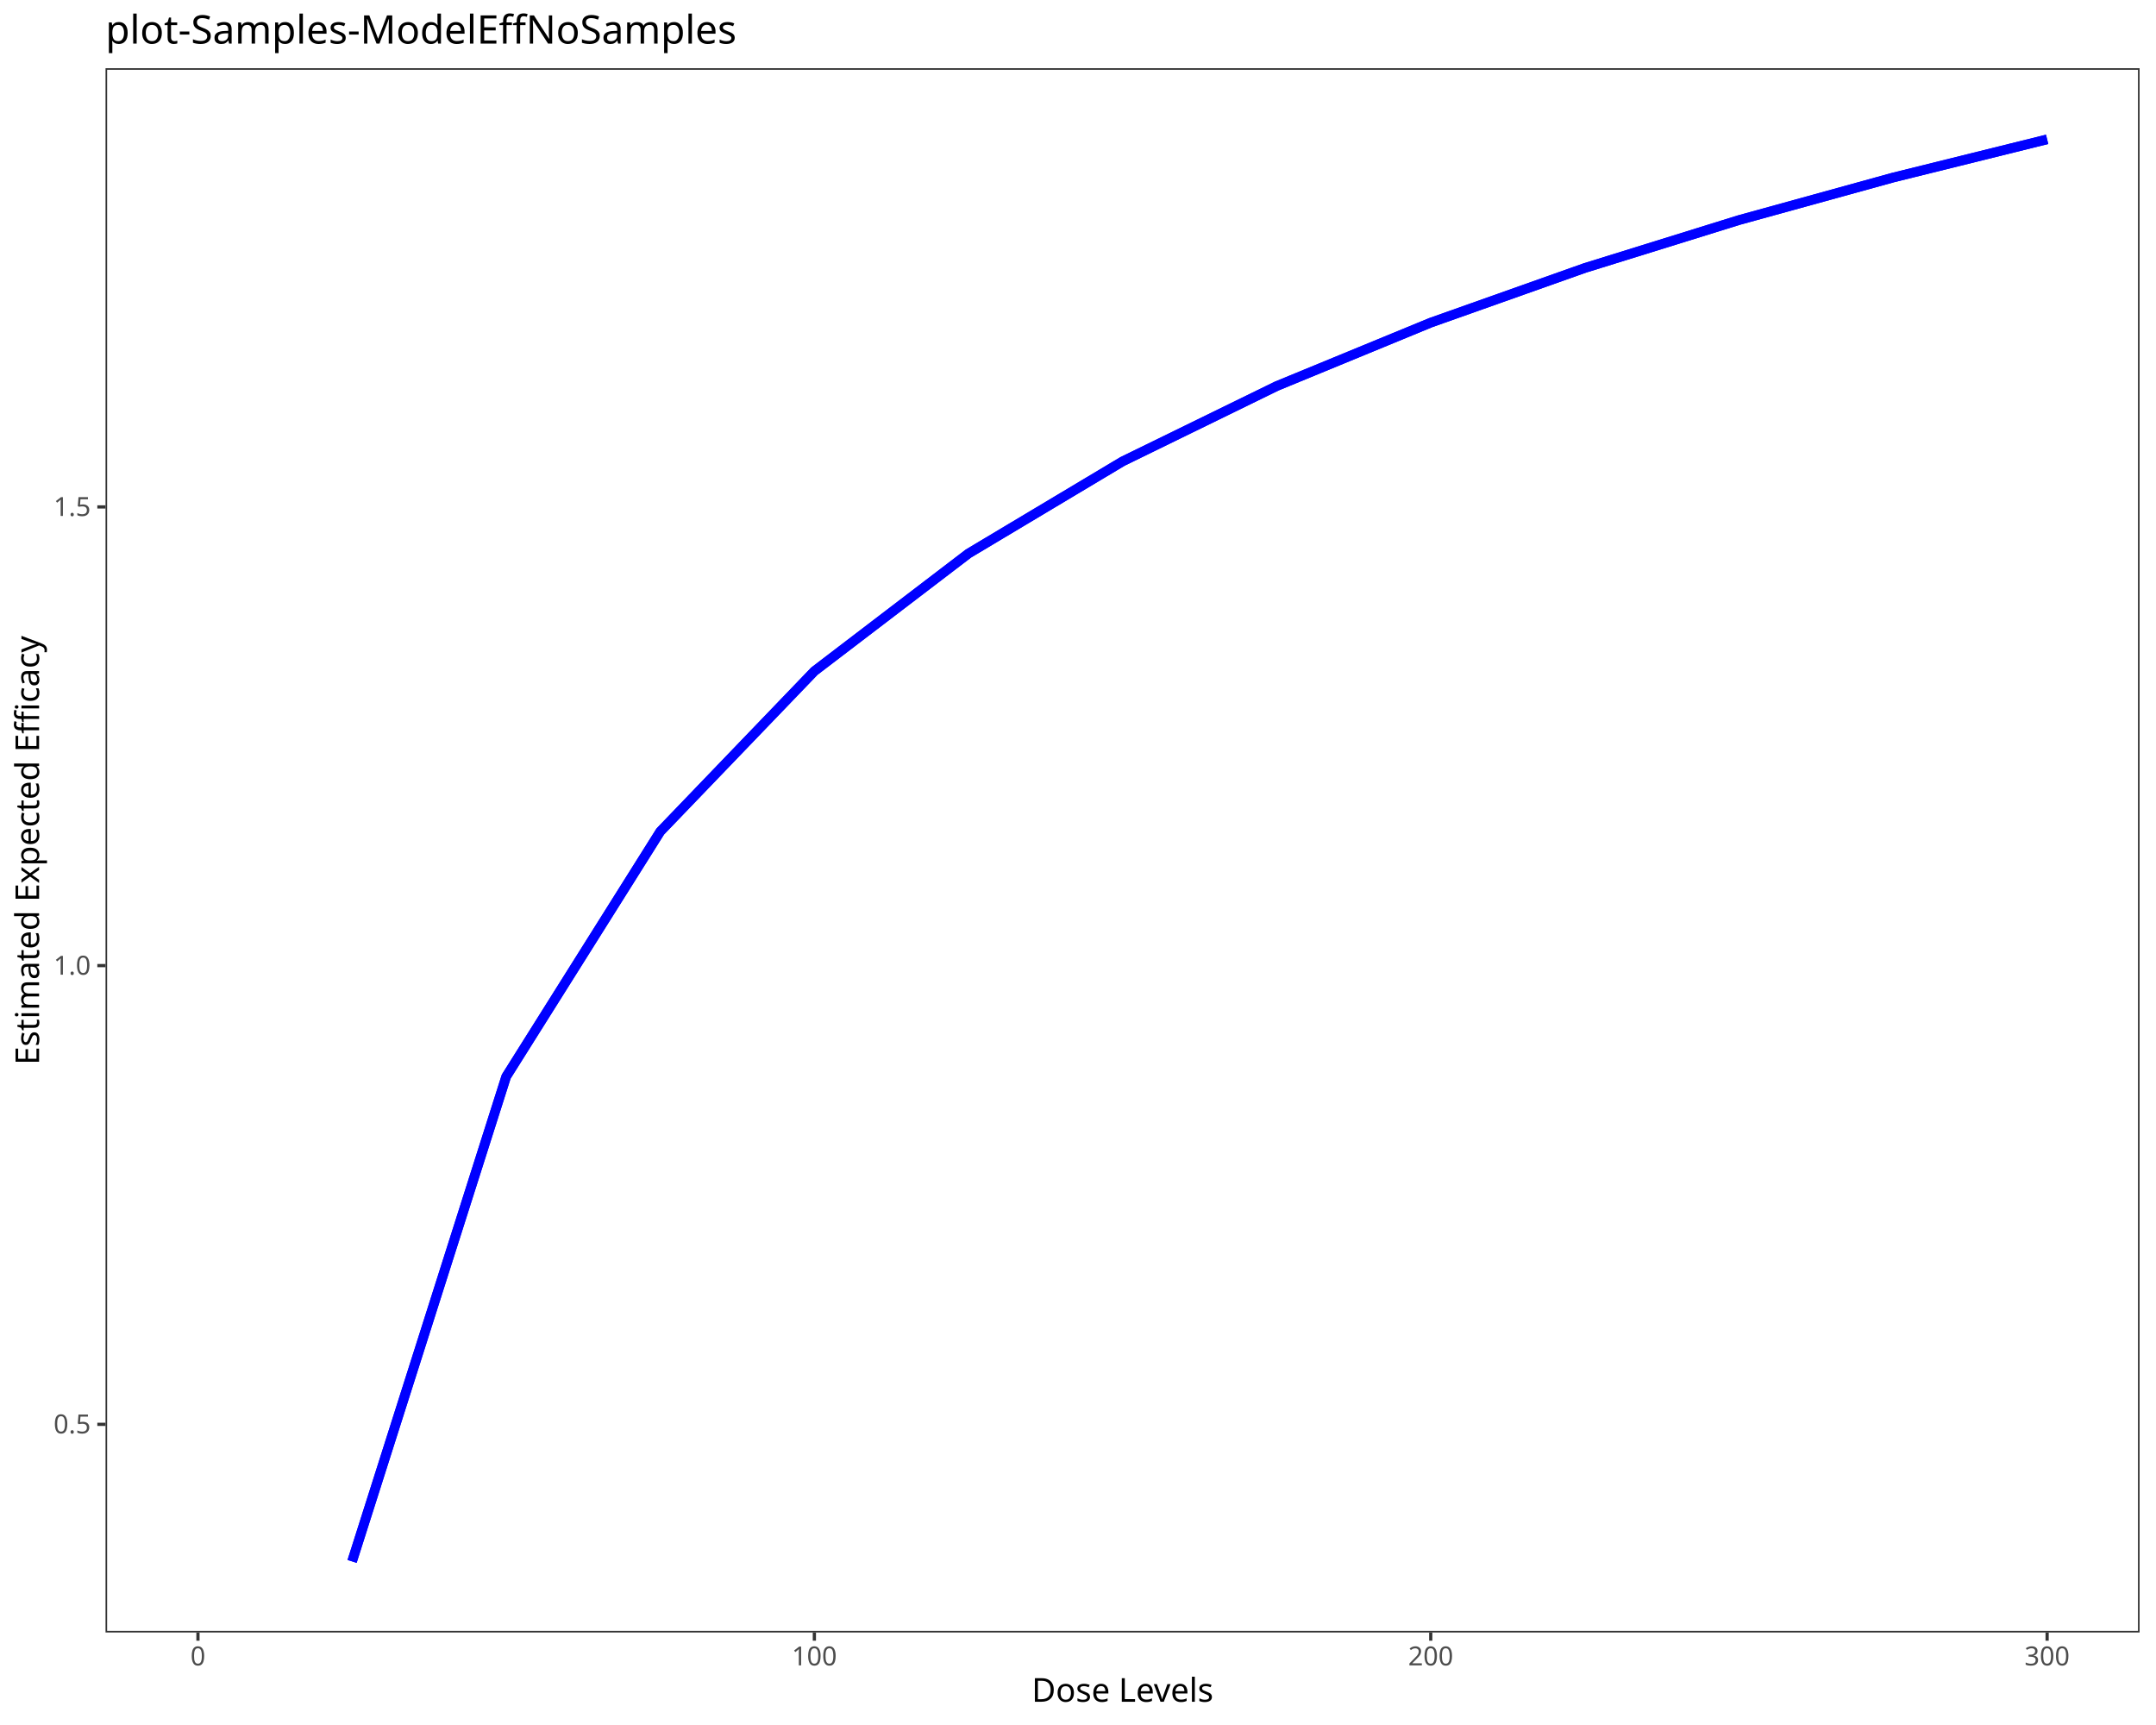
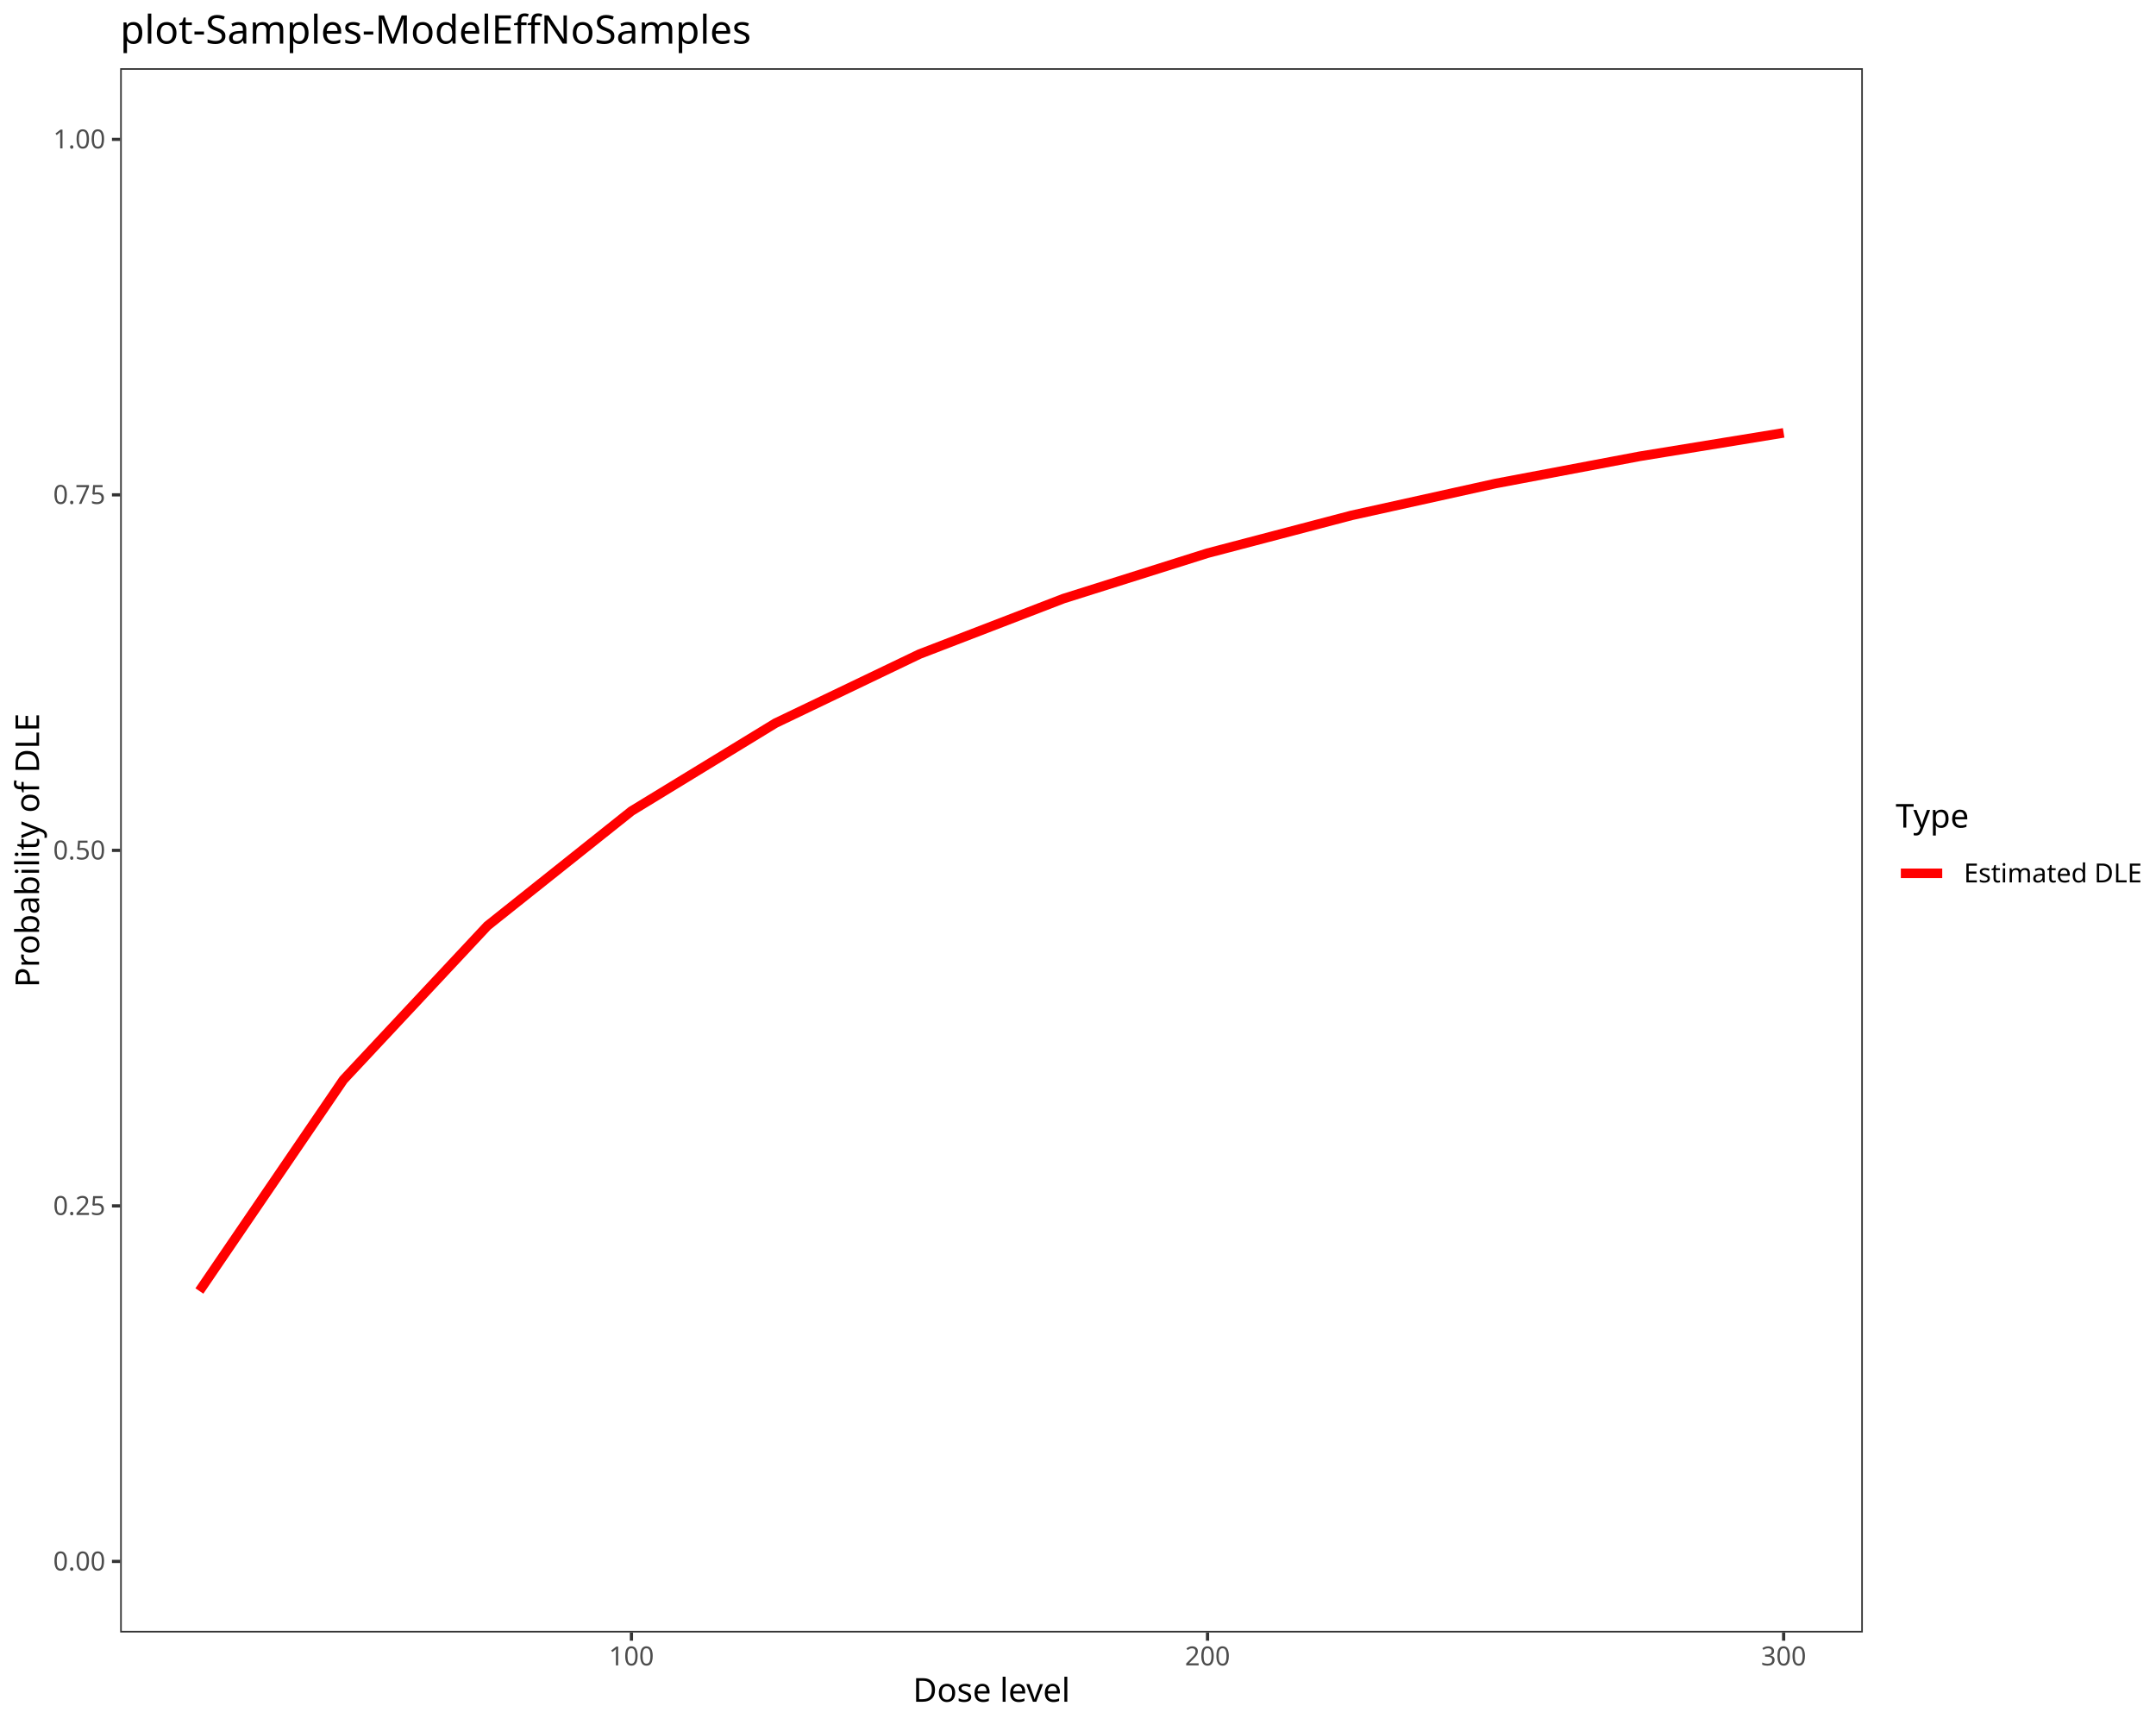
<svg xmlns="http://www.w3.org/2000/svg" class="svglite" data-engine-version="2.0" width="720.00pt" height="576.00pt" viewBox="0 0 720.00 576.00">
  <defs>
    <style type="text/css">
    .svglite line, .svglite polyline, .svglite polygon, .svglite path, .svglite rect, .svglite circle {
      fill: none;
      stroke: #000000;
      stroke-linecap: round;
      stroke-linejoin: round;
      stroke-miterlimit: 10.00;
    }
  </style>
  </defs>
  <rect width="100%" height="100%" style="stroke: none; fill: #FFFFFF;" />
  <defs>
    <clipPath id="cpMC4wMHw3MjAuMDB8MC4wMHw1NzYuMDA=">
      <rect x="0.00" y="0.00" width="720.00" height="576.00" />
    </clipPath>
  </defs>
  <g clip-path="url(#cpMC4wMHw3MjAuMDB8MC4wMHw1NzYuMDA=)">
    <rect x="0.00" y="0.00" width="720.00" height="576.00" style="stroke-width: 1.07; stroke: #FFFFFF; fill: #FFFFFF;" />
  </g>
  <defs>
-     <clipPath id="cpMzUuMjR8NzE0LjUyfDIyLjc4fDU0NS4xMQ==">
-       <rect x="35.24" y="22.78" width="679.28" height="522.33" />
+     <clipPath id="cpNDAuMTN8NjIyLjEwfDIyLjc4fDU0NS4xMQ==">
+       <rect x="40.13" y="22.78" width="581.97" height="522.33" />
    </clipPath>
  </defs>
-   <g clip-path="url(#cpMzUuMjR8NzE0LjUyfDIyLjc4fDU0NS4xMQ==)">
-     <rect x="35.24" y="22.78" width="679.28" height="522.33" style="stroke-width: 1.07; stroke: none; fill: #FFFFFF;" />
-     <polyline points="117.58,521.37 169.04,359.50 220.50,277.65 271.96,224.11 323.42,184.83 374.88,154.07 426.34,128.92 477.80,107.73 529.26,89.48 580.72,73.49 632.18,59.29 683.64,46.53 " style="stroke-width: 3.20; stroke: #0000FF; stroke-linecap: butt;" />
-     <polyline points="117.58,521.37 169.04,359.50 220.50,277.65 271.96,224.11 323.42,184.83 374.88,154.07 426.34,128.92 477.80,107.73 529.26,89.48 580.72,73.49 632.18,59.29 683.64,46.53 " style="stroke-width: 3.20; stroke: #0000FF; stroke-linecap: butt;" />
-     <rect x="35.24" y="22.78" width="679.28" height="522.33" style="stroke-width: 1.07; stroke: #333333;" />
+   <g clip-path="url(#cpNDAuMTN8NjIyLjEwfDIyLjc4fDU0NS4xMQ==)">
+     <rect x="40.13" y="22.78" width="581.97" height="522.33" style="stroke-width: 1.07; stroke: none; fill: #FFFFFF;" />
+     <polyline points="66.59,431.08 114.68,360.56 162.78,309.14 210.87,270.83 258.97,241.47 307.07,218.41 355.16,199.88 403.26,184.71 451.36,172.09 499.45,161.45 547.55,152.37 595.65,144.54 " style="stroke-width: 3.20; stroke: #FF0000; stroke-linecap: butt;" />
+     <rect x="40.13" y="22.78" width="581.97" height="522.33" style="stroke-width: 1.07; stroke: #333333;" />
  </g>
  <g clip-path="url(#cpMC4wMHw3MjAuMDB8MC4wMHw1NzYuMDA=)">
-     <text x="30.31" y="478.62" text-anchor="end" style="font-size: 8.80px; fill: #4D4D4D; font-family: sans;" textLength="12.23px" lengthAdjust="spacingAndGlyphs">0.5</text>
-     <text x="30.31" y="325.46" text-anchor="end" style="font-size: 8.80px; fill: #4D4D4D; font-family: sans;" textLength="12.23px" lengthAdjust="spacingAndGlyphs">1.0</text>
-     <text x="30.31" y="172.29" text-anchor="end" style="font-size: 8.80px; fill: #4D4D4D; font-family: sans;" textLength="12.23px" lengthAdjust="spacingAndGlyphs">1.5</text>
-     <polyline points="32.50,475.60 35.24,475.60 " style="stroke-width: 1.07; stroke: #333333; stroke-linecap: butt;" />
-     <polyline points="32.50,322.43 35.24,322.43 " style="stroke-width: 1.07; stroke: #333333; stroke-linecap: butt;" />
-     <polyline points="32.50,169.27 35.24,169.27 " style="stroke-width: 1.07; stroke: #333333; stroke-linecap: butt;" />
-     <polyline points="66.11,547.85 66.11,545.11 " style="stroke-width: 1.07; stroke: #333333; stroke-linecap: butt;" />
-     <polyline points="271.96,547.85 271.96,545.11 " style="stroke-width: 1.07; stroke: #333333; stroke-linecap: butt;" />
-     <polyline points="477.80,547.85 477.80,545.11 " style="stroke-width: 1.07; stroke: #333333; stroke-linecap: butt;" />
-     <polyline points="683.64,547.85 683.64,545.11 " style="stroke-width: 1.07; stroke: #333333; stroke-linecap: butt;" />
-     <text x="66.11" y="556.10" text-anchor="middle" style="font-size: 8.80px; fill: #4D4D4D; font-family: sans;" textLength="4.89px" lengthAdjust="spacingAndGlyphs">0</text>
-     <text x="271.96" y="556.10" text-anchor="middle" style="font-size: 8.80px; fill: #4D4D4D; font-family: sans;" textLength="14.68px" lengthAdjust="spacingAndGlyphs">100</text>
-     <text x="477.80" y="556.10" text-anchor="middle" style="font-size: 8.80px; fill: #4D4D4D; font-family: sans;" textLength="14.68px" lengthAdjust="spacingAndGlyphs">200</text>
-     <text x="683.64" y="556.10" text-anchor="middle" style="font-size: 8.80px; fill: #4D4D4D; font-family: sans;" textLength="14.68px" lengthAdjust="spacingAndGlyphs">300</text>
-     <text x="374.88" y="568.24" text-anchor="middle" style="font-size: 11.00px; font-family: sans;" textLength="60.55px" lengthAdjust="spacingAndGlyphs">Dose Levels</text>
-     <text transform="translate(13.05,283.95) rotate(-90)" text-anchor="middle" style="font-size: 11.00px; font-family: sans;" textLength="139.43px" lengthAdjust="spacingAndGlyphs">Estimated Expected Efficacy</text>
-     <text x="35.24" y="14.56" style="font-size: 13.20px; font-family: sans;" textLength="201.79px" lengthAdjust="spacingAndGlyphs">plot-Samples-ModelEffNoSamples</text>
+     <text x="35.20" y="524.40" text-anchor="end" style="font-size: 8.80px; fill: #4D4D4D; font-family: sans;" textLength="17.13px" lengthAdjust="spacingAndGlyphs">0.00</text>
+     <text x="35.20" y="405.69" text-anchor="end" style="font-size: 8.80px; fill: #4D4D4D; font-family: sans;" textLength="17.13px" lengthAdjust="spacingAndGlyphs">0.25</text>
+     <text x="35.20" y="286.98" text-anchor="end" style="font-size: 8.80px; fill: #4D4D4D; font-family: sans;" textLength="17.13px" lengthAdjust="spacingAndGlyphs">0.50</text>
+     <text x="35.20" y="168.26" text-anchor="end" style="font-size: 8.80px; fill: #4D4D4D; font-family: sans;" textLength="17.13px" lengthAdjust="spacingAndGlyphs">0.75</text>
+     <text x="35.20" y="49.55" text-anchor="end" style="font-size: 8.80px; fill: #4D4D4D; font-family: sans;" textLength="17.13px" lengthAdjust="spacingAndGlyphs">1.00</text>
+     <polyline points="37.39,521.37 40.13,521.37 " style="stroke-width: 1.07; stroke: #333333; stroke-linecap: butt;" />
+     <polyline points="37.39,402.66 40.13,402.66 " style="stroke-width: 1.07; stroke: #333333; stroke-linecap: butt;" />
+     <polyline points="37.39,283.95 40.13,283.95 " style="stroke-width: 1.07; stroke: #333333; stroke-linecap: butt;" />
+     <polyline points="37.39,165.24 40.13,165.24 " style="stroke-width: 1.07; stroke: #333333; stroke-linecap: butt;" />
+     <polyline points="37.39,46.53 40.13,46.53 " style="stroke-width: 1.07; stroke: #333333; stroke-linecap: butt;" />
+     <polyline points="210.87,547.85 210.87,545.11 " style="stroke-width: 1.07; stroke: #333333; stroke-linecap: butt;" />
+     <polyline points="403.26,547.85 403.26,545.11 " style="stroke-width: 1.07; stroke: #333333; stroke-linecap: butt;" />
+     <polyline points="595.65,547.85 595.65,545.11 " style="stroke-width: 1.07; stroke: #333333; stroke-linecap: butt;" />
+     <text x="210.87" y="556.10" text-anchor="middle" style="font-size: 8.80px; fill: #4D4D4D; font-family: sans;" textLength="14.68px" lengthAdjust="spacingAndGlyphs">100</text>
+     <text x="403.26" y="556.10" text-anchor="middle" style="font-size: 8.80px; fill: #4D4D4D; font-family: sans;" textLength="14.68px" lengthAdjust="spacingAndGlyphs">200</text>
+     <text x="595.65" y="556.10" text-anchor="middle" style="font-size: 8.80px; fill: #4D4D4D; font-family: sans;" textLength="14.68px" lengthAdjust="spacingAndGlyphs">300</text>
+     <text x="331.12" y="568.24" text-anchor="middle" style="font-size: 11.00px; font-family: sans;" textLength="51.37px" lengthAdjust="spacingAndGlyphs">Dose level</text>
+     <text transform="translate(13.05,283.95) rotate(-90)" text-anchor="middle" style="font-size: 11.00px; font-family: sans;" textLength="88.05px" lengthAdjust="spacingAndGlyphs">Probability of DLE</text>
+     <rect x="633.06" y="267.64" width="81.46" height="32.61" style="stroke-width: 1.07; stroke: none; fill: #FFFFFF;" />
+     <text x="633.06" y="276.35" style="font-size: 11.00px; font-family: sans;" textLength="24.46px" lengthAdjust="spacingAndGlyphs">Type</text>
+     <rect x="633.06" y="282.97" width="17.28" height="17.28" style="stroke-width: 1.07; stroke: none; fill: #FFFFFF;" />
+     <line x1="634.79" y1="291.61" x2="648.61" y2="291.61" style="stroke-width: 3.20; stroke: #FF0000; stroke-linecap: butt;" />
+     <text x="655.82" y="294.64" style="font-size: 8.80px; font-family: sans;" textLength="58.70px" lengthAdjust="spacingAndGlyphs">Estimated DLE</text>
+     <text x="40.13" y="14.56" style="font-size: 13.20px; font-family: sans;" textLength="201.79px" lengthAdjust="spacingAndGlyphs">plot-Samples-ModelEffNoSamples</text>
  </g>
</svg>
